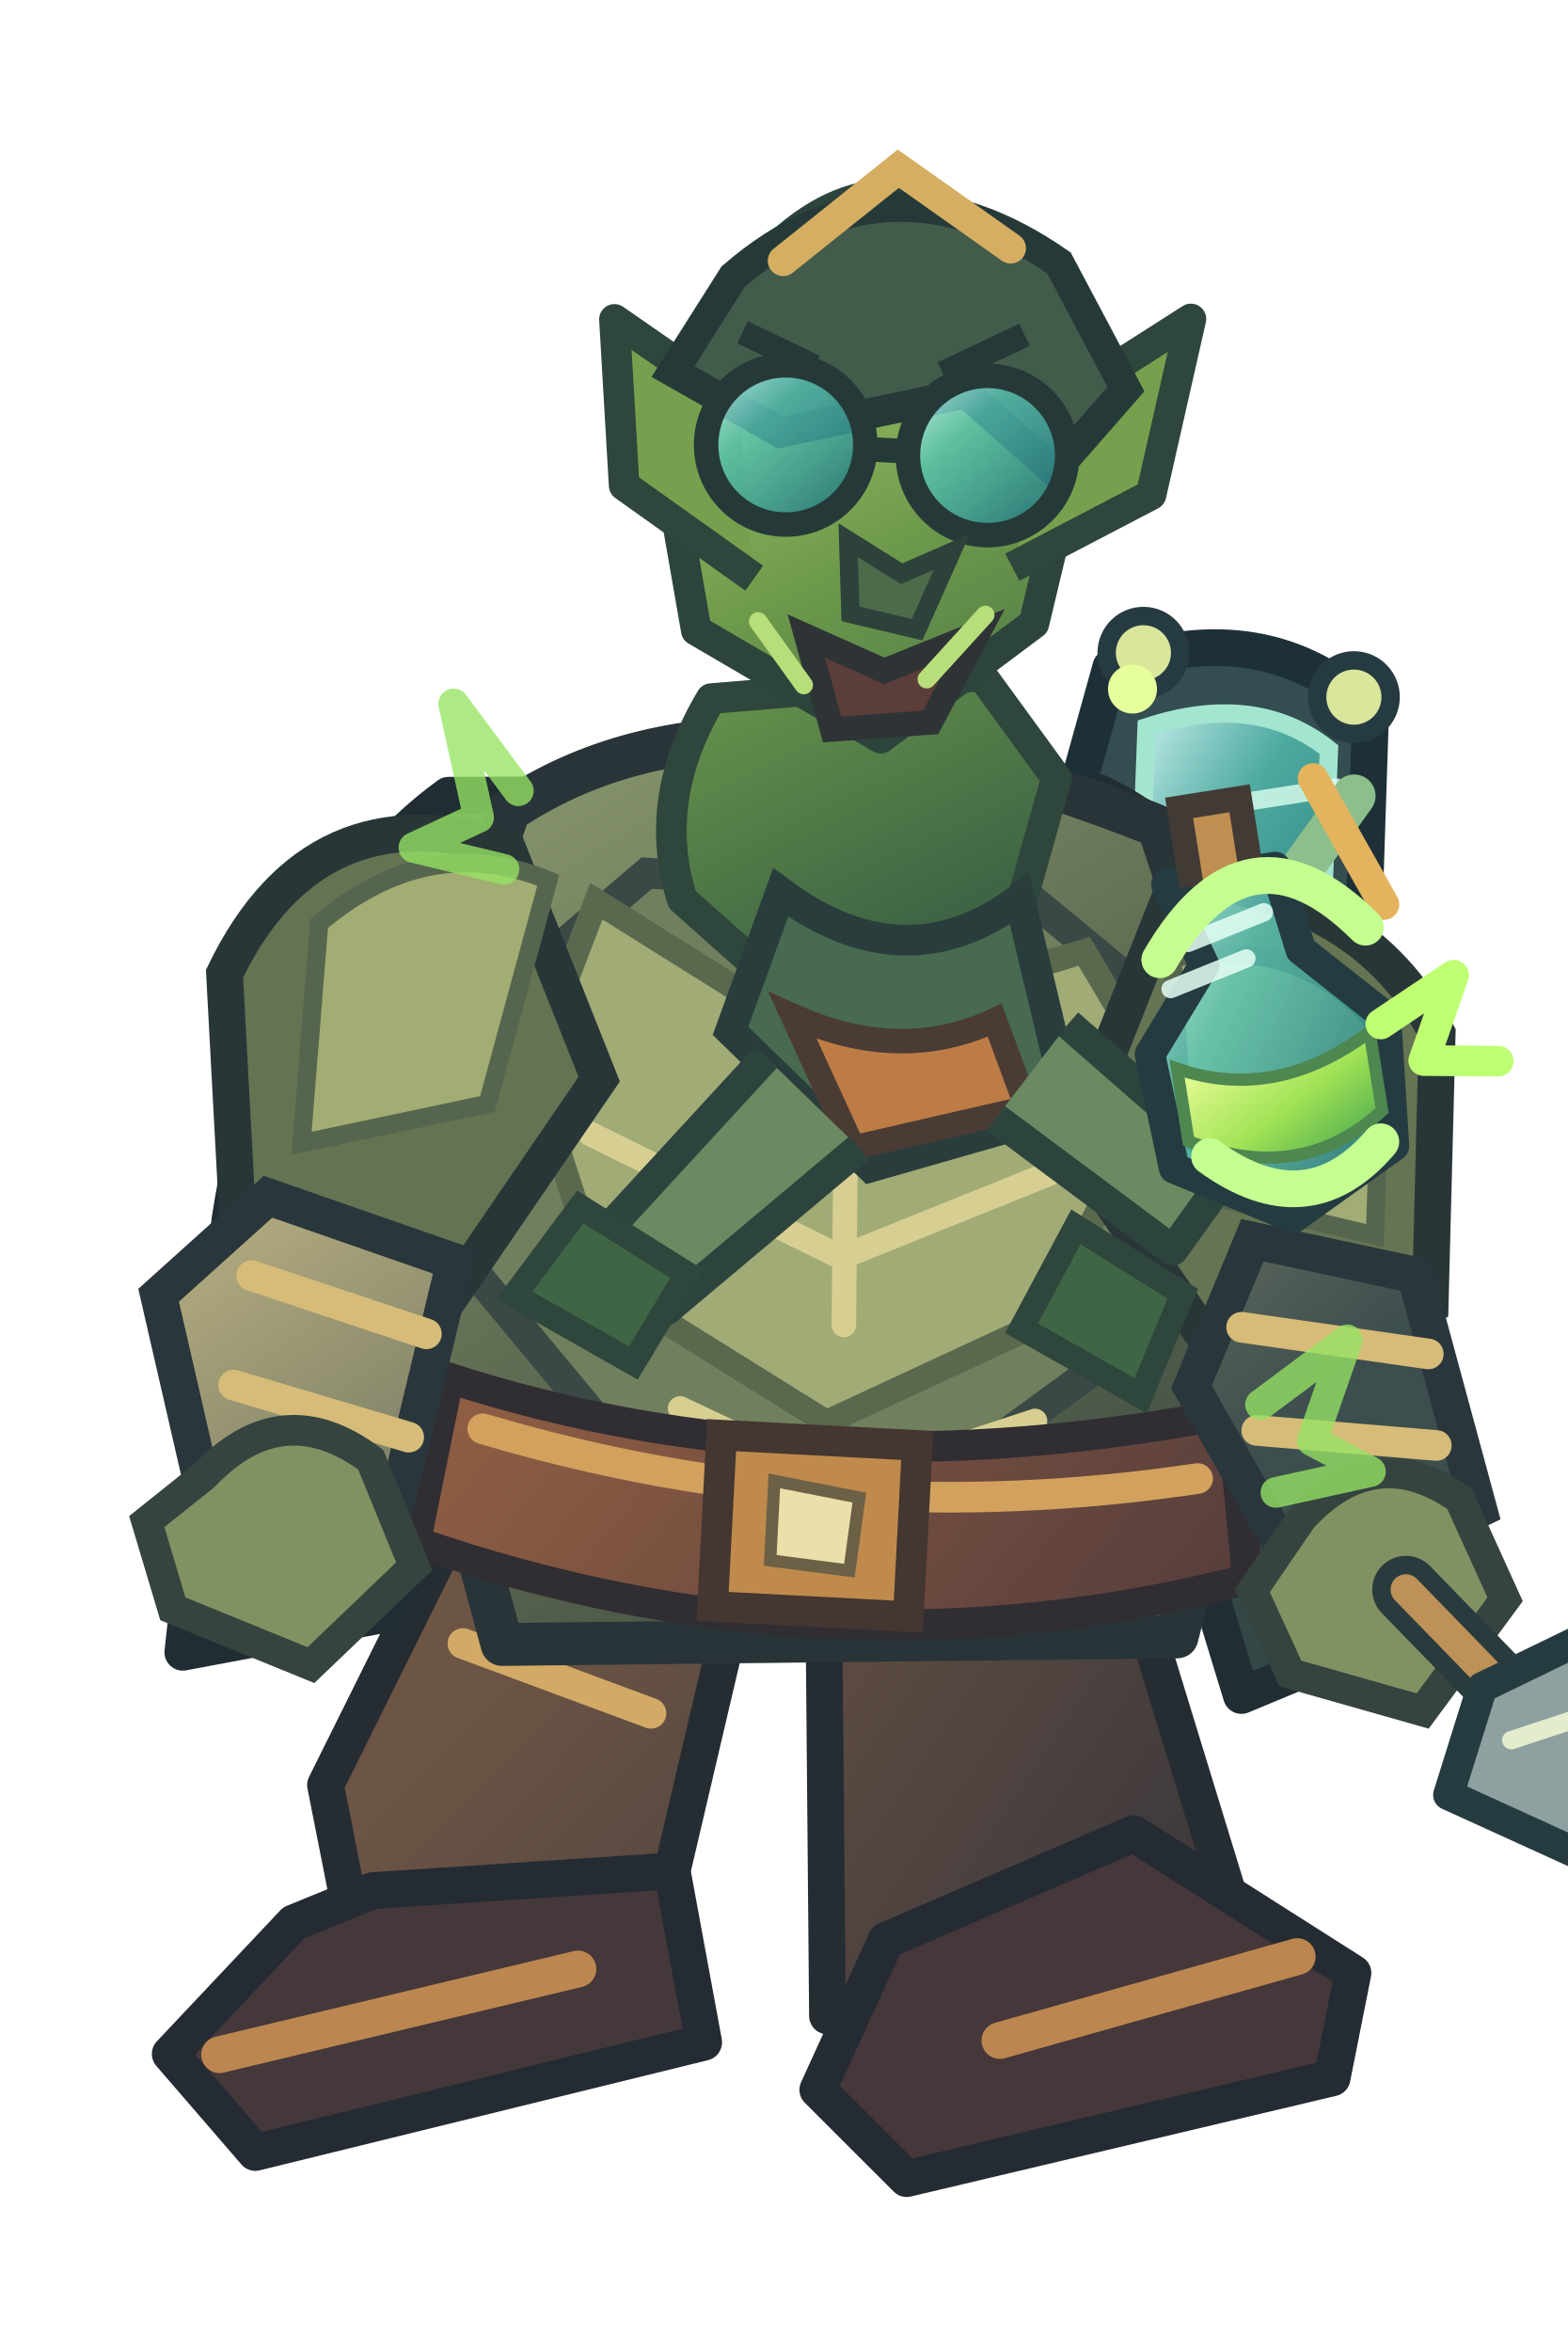
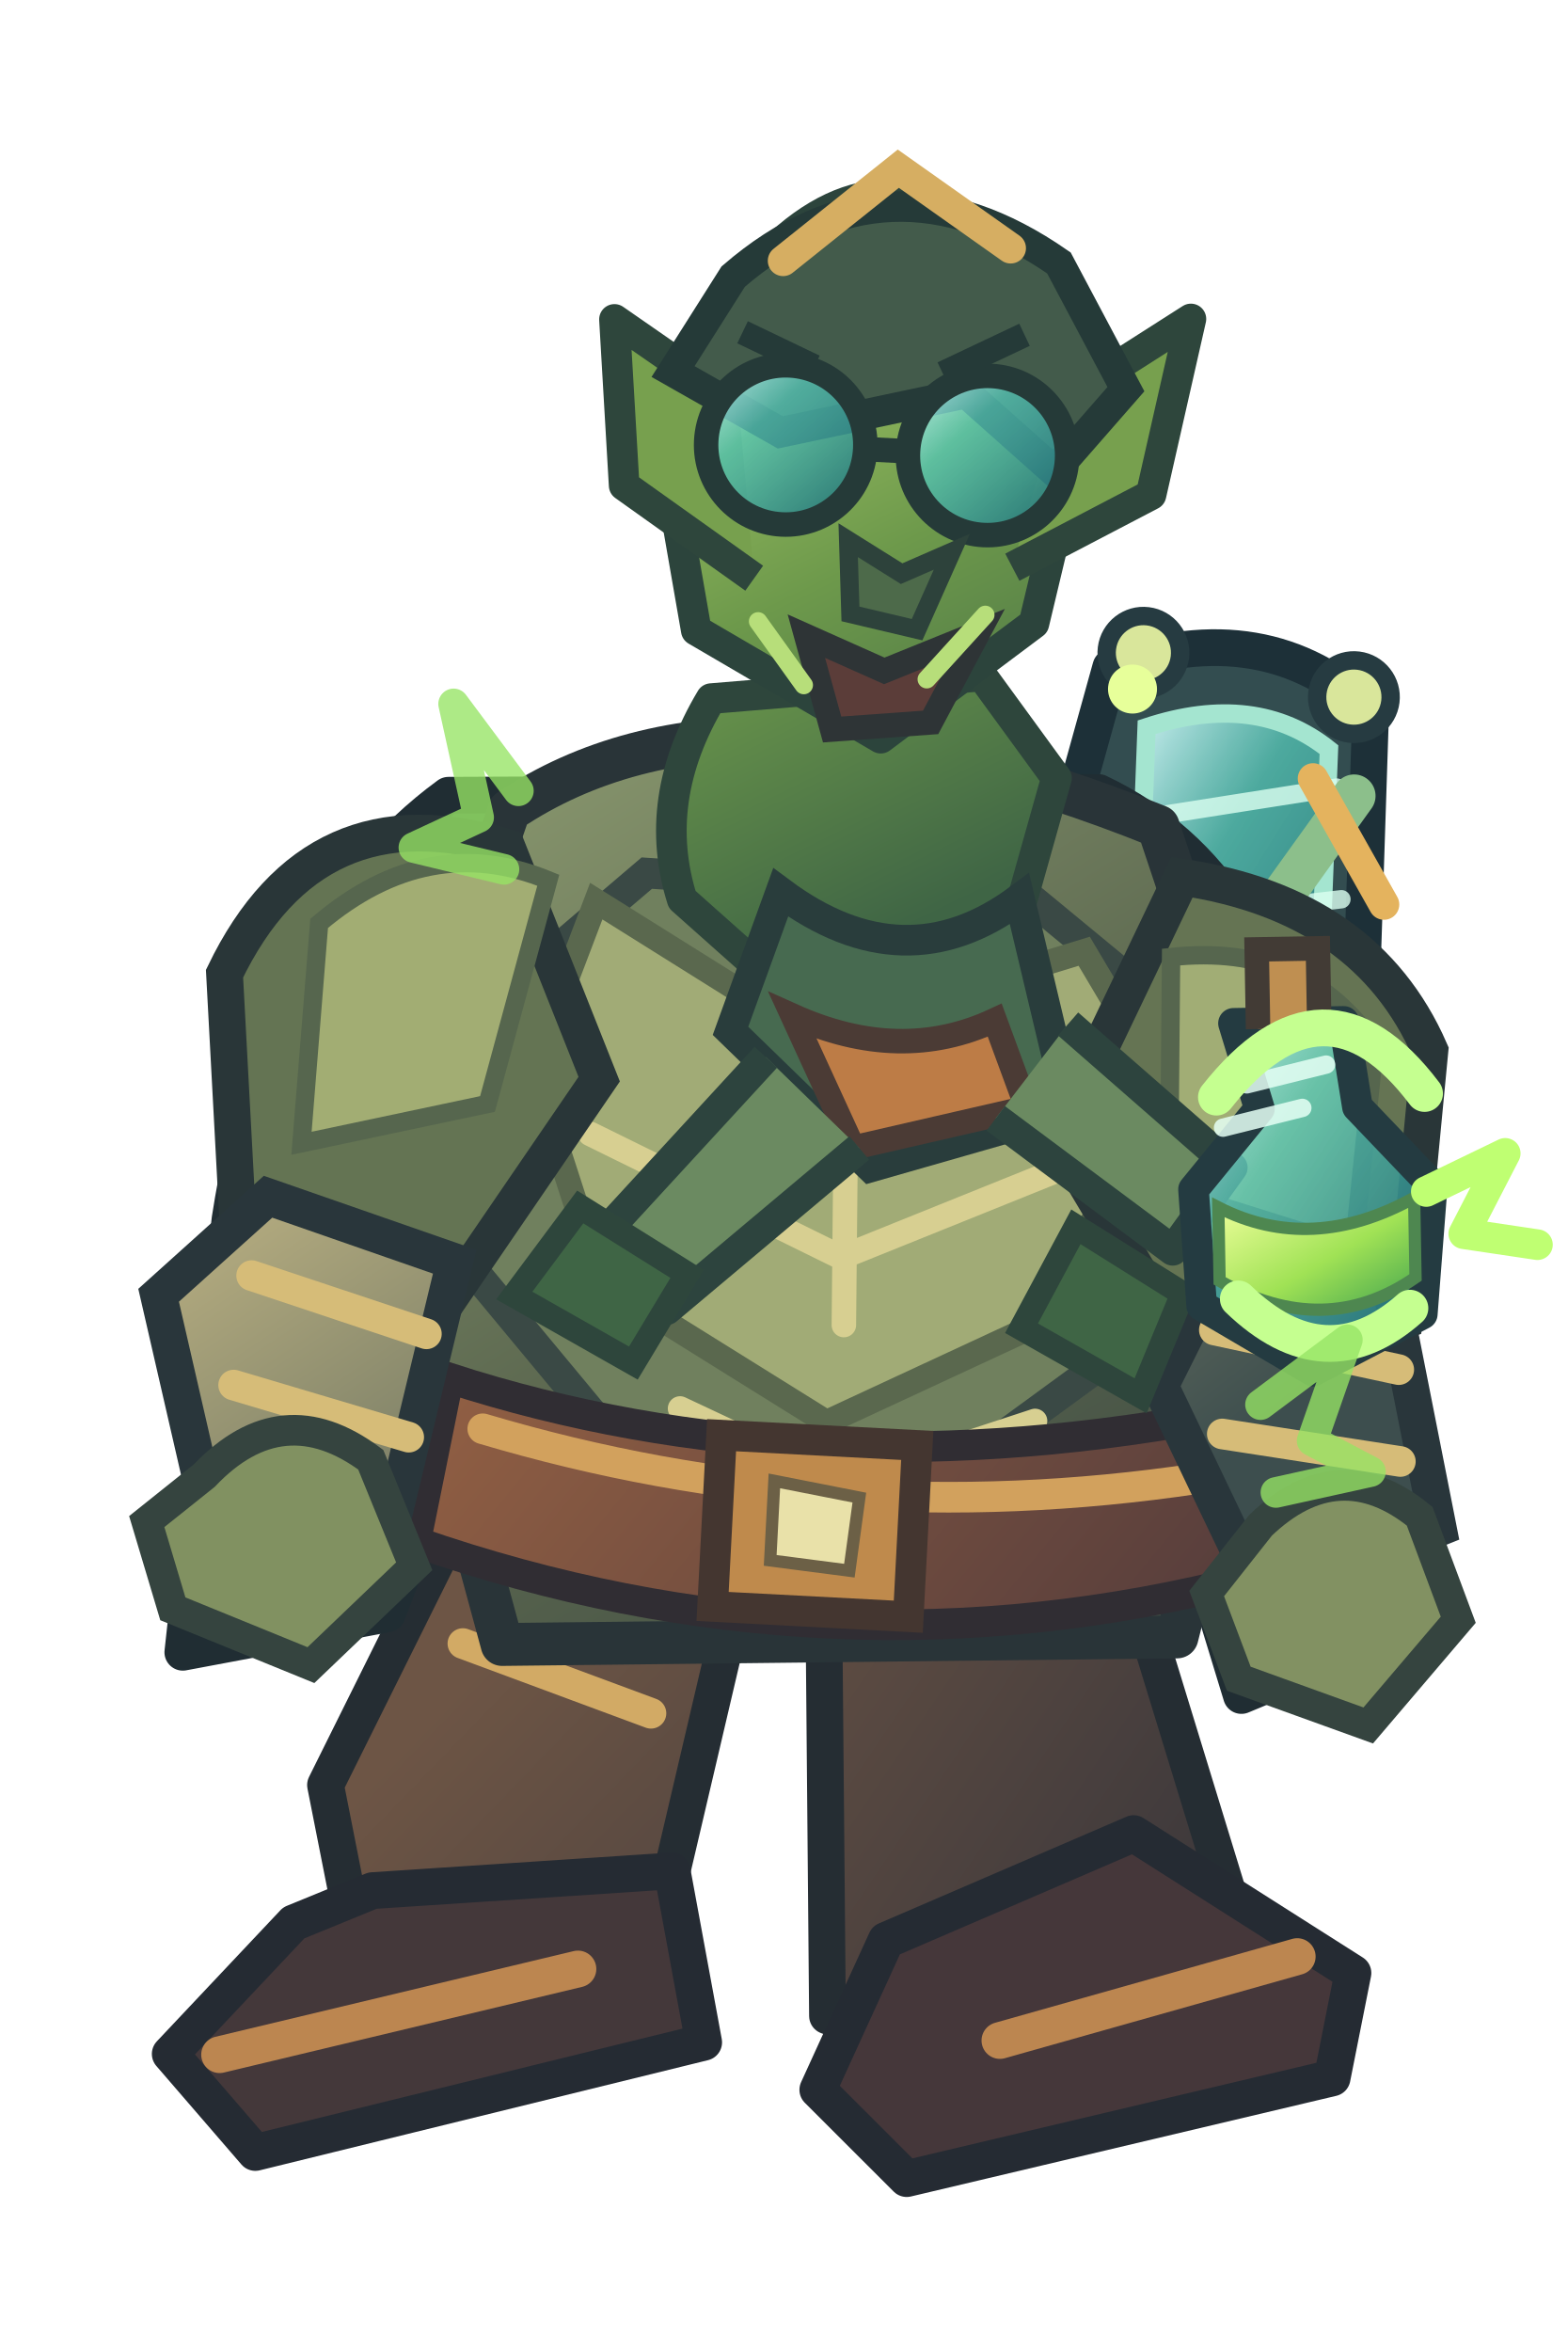
<svg xmlns="http://www.w3.org/2000/svg" width="256" height="384" viewBox="0 0 256 384" fill="none">
  <defs>
    <linearGradient id="scavOgre" x1="61" y1="126" x2="196" y2="322" gradientUnits="userSpaceOnUse">
      <stop stop-color="#8c9a70" />
      <stop offset=".46" stop-color="#59654e" />
      <stop offset="1" stop-color="#303d3d" />
    </linearGradient>
    <linearGradient id="scavGoblin" x1="104" y1="44" x2="159" y2="143" gradientUnits="userSpaceOnUse">
      <stop stop-color="#b1d26e" />
      <stop offset=".5" stop-color="#6d994b" />
      <stop offset="1" stop-color="#3f6545" />
    </linearGradient>
    <linearGradient id="scavLeather" x1="60" y1="216" x2="198" y2="318" gradientUnits="userSpaceOnUse">
      <stop stop-color="#986344" />
      <stop offset="1" stop-color="#46343a" />
    </linearGradient>
    <linearGradient id="scavMetal" x1="93" y1="123" x2="183" y2="243" gradientUnits="userSpaceOnUse">
      <stop stop-color="#d1c28c" />
      <stop offset=".45" stop-color="#8c8c6e" />
      <stop offset="1" stop-color="#3d4e4e" />
    </linearGradient>
    <linearGradient id="scavGlass" x1="0" y1="0" x2="1" y2="1">
      <stop stop-color="#d8ffff" stop-opacity=".9" />
      <stop offset=".35" stop-color="#55c8b8" stop-opacity=".75" />
      <stop offset="1" stop-color="#1a6570" stop-opacity=".9" />
    </linearGradient>
    <linearGradient id="scavAcid" x1="0" y1="0" x2="1" y2="1">
      <stop stop-color="#efff9c" />
      <stop offset=".55" stop-color="#a0e255" />
      <stop offset="1" stop-color="#45a54f" />
    </linearGradient>
    <linearGradient id="scavBoot" x1="70" y1="291" x2="184" y2="374" gradientUnits="userSpaceOnUse">
      <stop stop-color="#6d5545" />
      <stop offset="1" stop-color="#303139" />
    </linearGradient>
  </defs>
  <g id="hero-motion" transform="translate(0 -4)">
    <g id="hero-body" transform="rotate(3 128 350)">
      <g id="chemical-tank" transform="rotate(4 174 181)">
        <path d="M164 111q24-12 43 2l7 78-41 15-18-35z" fill="#334d50" stroke="#1d3038" stroke-width="6" stroke-linejoin="round" />
        <path d="M171 120q17-8 30 0l5 60-29 11z" fill="url(#scavGlass)" stroke="#a4e5d0" stroke-width="3" />
        <path d="m175 134 28-8m-26 25 29-7m-27 28 30-7" stroke="#dbfff0" stroke-width="3" stroke-linecap="round" opacity=".8" />
        <path d="m169 174-35-53m43 59 29-53" fill="none" stroke="#8cbf8b" stroke-width="7" stroke-linecap="round" />
        <path d="m137 121-14 23m76-19 14 19" stroke="#e4b35e" stroke-width="5" stroke-linecap="round" />
        <circle cx="169" cy="108" r="6" fill="#d9e69b" stroke="#263b41" stroke-width="3" />
        <circle cx="204" cy="111" r="6" fill="#d9e69b" stroke="#263b41" stroke-width="3" />
      </g>
      <g id="pose-left-leg" transform="rotate(5 116 261)">
        <path d="M73 248 117 256l-7 77-40 18-16-46z" fill="url(#scavBoot)" stroke="#252d33" stroke-width="6" stroke-linejoin="round" />
        <path d="M64 321 112 311l9 27-70 28-16-14 17-24z" fill="#44383a" stroke="#252b33" stroke-width="6" stroke-linejoin="round" />
        <path d="M43 351 99 329" stroke="#bc8650" stroke-width="6" stroke-linecap="round" />
        <path d="M73 279 105 286" stroke="#d2aa65" stroke-width="5" stroke-linecap="round" />
      </g>
      <g id="pose-right-leg" transform="rotate(-5 140 261)">
        <path d="M130 255 176 247l18 67-26 35-40-17z" fill="url(#scavBoot)" stroke="#252d33" stroke-width="6" stroke-linejoin="round" />
        <path d="M138 320 179 304l35 24-4 17-70 14-14-15z" fill="#45373a" stroke="#252b33" stroke-width="6" stroke-linejoin="round" />
        <path d="M156 337l49 -12" stroke="#bc8650" stroke-width="6" stroke-linecap="round" />
        <path d="M152 267l25 -8" stroke="#d2aa65" stroke-width="5" stroke-linecap="round" />
      </g>
      <path d="M62 137q-27 22-32 71l-4 71 33-8 15-46 109 8 16 44 23-11-18-84q-7-39-36-51z" fill="#334846" stroke="#202d33" stroke-width="6" stroke-linejoin="round" />
      <path d="M72 139q36-27 106-3l24 61-14 71-110 7-24-73z" fill="url(#scavOgre)" stroke="#293438" stroke-width="7" stroke-linejoin="round" />
      <path d="m76 166 19-18 63 1 27 20-9 53-27 22-57-6-24-26z" fill="#70805e" stroke="#3a4945" stroke-width="5" />
      <path d="m87 153 36 20 44-16 14 21-18 40-34 18-38-21-13-34z" fill="#a1ab76" stroke="#5a684e" stroke-width="4" />
      <path d="m129 173 2 47m-43-29 42 18 43-20m-68 46 27 11 31-12" stroke="#d7cf91" stroke-width="4" stroke-linecap="round" />
      <path d="M67 232q60 16 128-1l4 27q-67 21-136 1z" fill="url(#scavLeather)" stroke="#302d33" stroke-width="5" />
      <path d="M73 240q58 14 117 2" stroke="#d2a15d" stroke-width="5" stroke-linecap="round" />
      <path d="M112 239h32v28h-32z" fill="#bf8a4c" stroke="#443630" stroke-width="5" />
      <path d="m121 246 14 2-1 12-13-1z" fill="#e9e1a9" stroke="#6c6046" stroke-width="2" />
      <path d="M72 145q-32-8-45 23l5 47 32 8 25-41z" fill="#647453" stroke="#293638" stroke-width="6" />
      <path d="M42 159q17-16 37-9l-8 37-30 8z" fill="#a2ad73" stroke="#56664e" stroke-width="3" />
      <path d="M36 204 67 213l-8 43-32-7-8-28z" fill="url(#scavMetal)" stroke="#29363b" stroke-width="6" />
      <path d="m34 217 29 8m-31 10 29 7" stroke="#d6bc78" stroke-width="5" stroke-linecap="round" />
-       <g id="pose-swing-arm" transform="rotate(-8 184 154)">
+       <g id="pose-swing-arm" transform="rotate(-4 184 154)">
        <path d="M183 144q30 5 40 29l-5 44-32 11-24-42z" fill="#657453" stroke="#293638" stroke-width="6" />
        <path d="M181 157q22-2 33 15l-4 33-30-10z" fill="#a1ad75" stroke="#56664e" stroke-width="3" />
        <path d="M190 204 216 212l7 39-29 11-16-35z" fill="url(#scavMetal)" stroke="#29363b" stroke-width="6" />
        <path d="m187 218 30 7m-29 10 29 5" stroke="#d6bc78" stroke-width="5" stroke-linecap="round" />
        <path d="M194 250q13-12 26-1l6 17-15 17-21-8-5-14z" fill="#829162" stroke="#35443f" stroke-width="5" />
-         <g id="pose-melee-weapon">
+         <g id="pose-melee-weapon" opacity="0">
          <path d="M210 263l22 27" fill="none" stroke="#293b3d" stroke-width="11" stroke-linecap="round" stroke-linejoin="round" />
          <path d="M210 263l22 27" fill="none" stroke="#bd9158" stroke-width="5" stroke-linecap="round" stroke-linejoin="round" />
          <path d="M221 280l21 -8 11 20-16 18-23-13z" fill="#8ca1a0" stroke="#263b40" stroke-width="5" stroke-linejoin="round" />
          <path d="M225 289l17 -4" fill="none" stroke="#e4ecce" stroke-width="3" stroke-linecap="round" stroke-linejoin="round" />
        </g>
      </g>
      <path d="M28 250q12-14 27-4l8 17-16 17-23-8-5-14z" fill="#819161" stroke="#35443f" stroke-width="5" />
      <path d="M104 119q-9 17-3 33l20 16 33-8 7-31-13-16z" fill="url(#scavGoblin)" stroke="#2e463c" stroke-width="5" stroke-linejoin="round" />
      <path d="M117 150q21 14 39-1l10 34-32 11-24-21z" fill="#476a50" stroke="#293d3c" stroke-width="5" />
      <path d="M120 170q18 7 33-1l6 14-28 8z" fill="#bd7c46" stroke="#4b3b35" stroke-width="4" />
      <path d="m116 177-24 29 10 13 30-28m33-22 28 22-9 14-30-20" fill="#6b8a61" stroke="#2d443e" stroke-width="5" stroke-linejoin="round" />
      <path d="m87 203 18 10-8 15-20-10z" fill="url(#scavGoblin)" stroke="#2e463c" stroke-width="4" />
      <path d="m168 202 18 10-6 17-20-10z" fill="url(#scavGoblin)" stroke="#2e463c" stroke-width="4" />
      <path d="M108 48q18-22 39-6l16 24-7 38-24 20-31-16-8-35z" fill="url(#scavGoblin)" stroke="#2c443c" stroke-width="5" stroke-linejoin="round" />
      <path d="m106 71-21-13 3 27 22 14m48-31 21-15-5 29-22 13" fill="#77a04e" stroke="#2e463c" stroke-width="5" stroke-linejoin="round" />
      <path d="m104 50q24-23 53-5l12 20-11 14-15-12-30 8-18-9z" fill="#435b4b" stroke="#253a38" stroke-width="5" />
      <path d="m112 47 18-16 19 12" stroke="#d6ae62" stroke-width="5" stroke-linecap="round" />
      <g stroke="#253a38" stroke-width="4">
        <circle cx="114" cy="77" r="13" fill="url(#scavGlass)" />
        <circle cx="147" cy="77" r="13" fill="url(#scavGlass)" />
        <path d="M127 77h7m-28-18 12 5m21 0 13-7" fill="none" />
      </g>
      <path d="m125 92 9 5 8-4-5 13-11-2z" fill="#4d6a4a" stroke="#2d423b" stroke-width="3" />
      <path d="m119 108 13 5 15-7-7 15-16 2z" fill="#5b3d39" stroke="#2e3436" stroke-width="4" />
      <path d="m111 106 8 10m29-13-9 11" stroke="#b7de7a" stroke-width="3" stroke-linecap="round" />
-       <g id="hero-weapon" transform="translate(-5 -26) rotate(-12 204 199)">
+       <g id="hero-weapon" opacity="1" transform="rotate(-4 184 154)">
        <path d="M191 168h18l2 14 12 13-2 21-18 9-18-11-1-19 11-13z" fill="url(#scavGlass)" stroke="#243b41" stroke-width="5" stroke-linejoin="round" />
        <path d="M195 169v-13h10v13" fill="#bf8f51" stroke="#423b35" stroke-width="4" />
        <path d="M188 198q15 8 32-1v13q-15 10-32 0z" fill="url(#scavAcid)" stroke="#4e8750" stroke-width="2">
          </path>
        <path d="m193 178 13-3m-17 10 13-3" stroke="#e5fff5" stroke-width="3" stroke-linecap="round" opacity=".85" />
        <path d="M222 196l13 -6-7 13 12 2" fill="none" stroke="#bfff72" stroke-width="5" stroke-linecap="round" stroke-linejoin="round" />
        <path d="M188 180q18 -22 34 0M191 213q14 14 28 2" fill="none" stroke="#c5ff90" stroke-width="6" stroke-linecap="round" stroke-linejoin="round" />
      </g>
    </g>
    <g id="hero-accessory" transform="rotate(6 128 199)">
      <circle cx="176" cy="111" r="4" fill="#e7ff9a">
        </circle>
      <path d="m78 138-12-13 6 18-10 6 15 2m132 74 13-12-4 17 10 4-15 5" stroke="#96e464" stroke-width="5" stroke-linecap="round" stroke-linejoin="round" opacity=".78" />
    </g>
  </g>
</svg>
